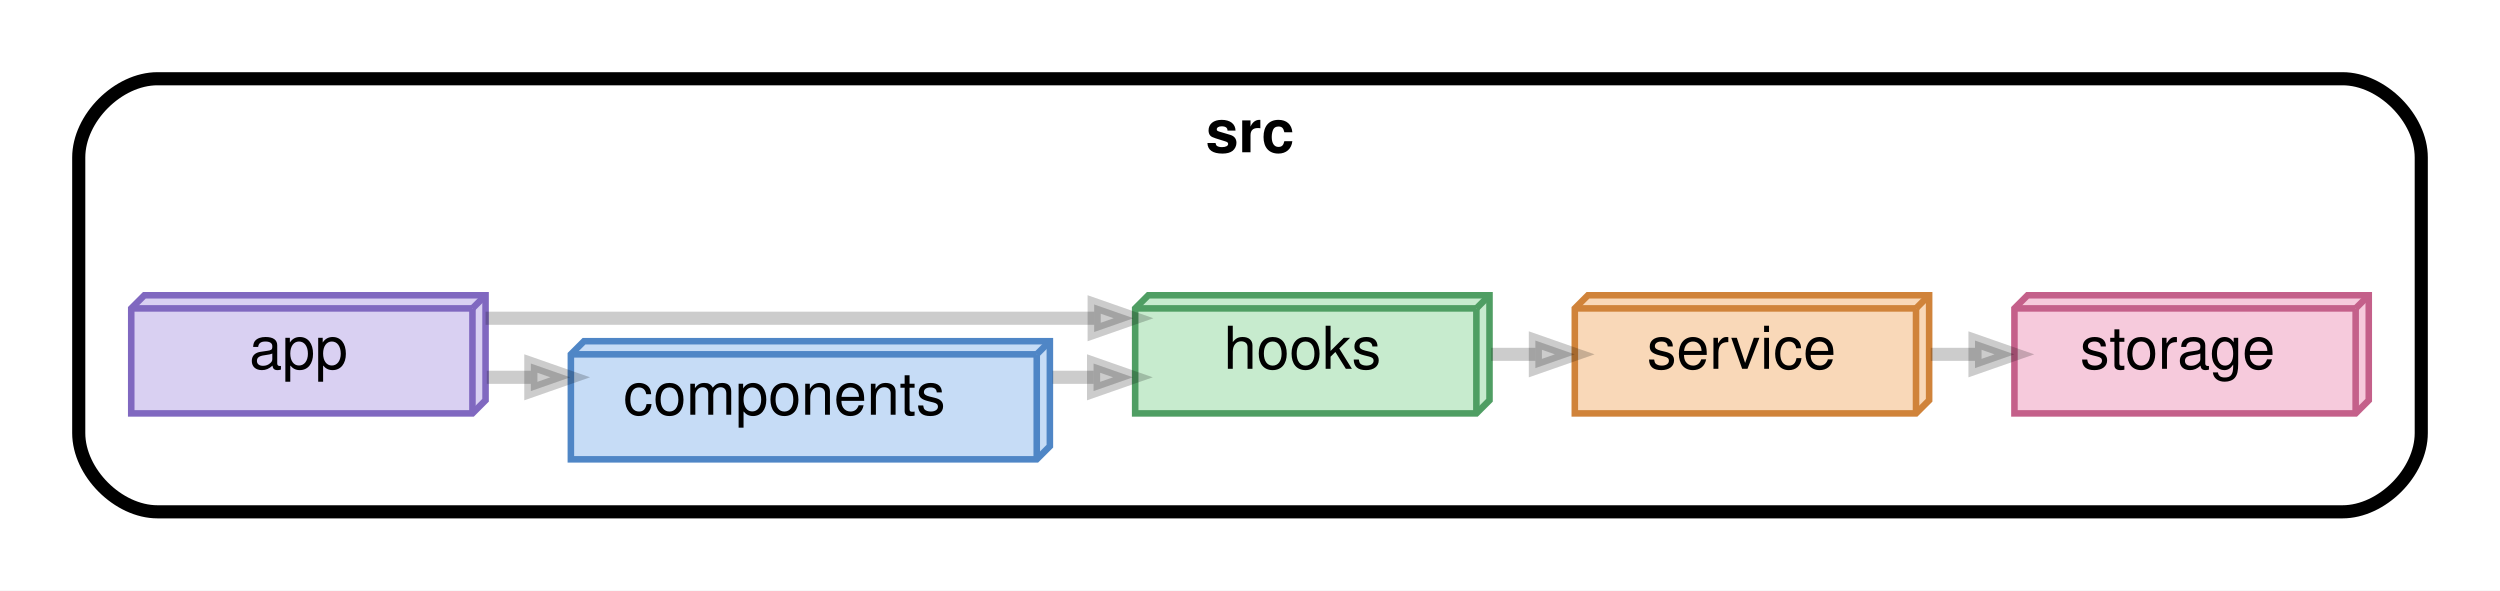
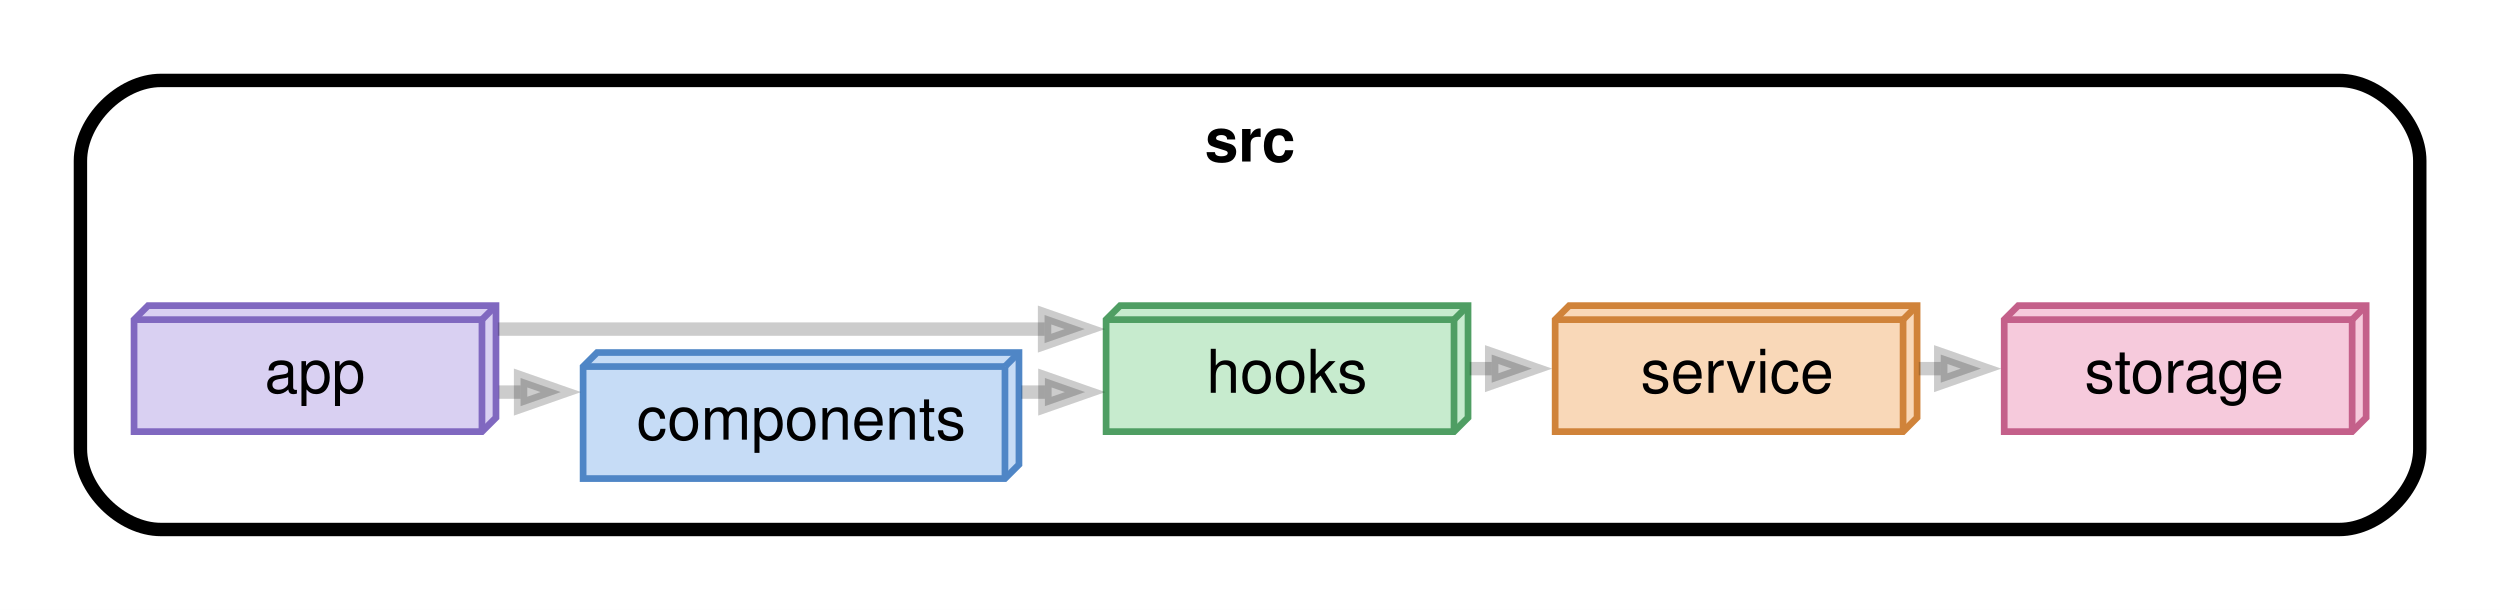
- <svg xmlns="http://www.w3.org/2000/svg" xmlns:xlink="http://www.w3.org/1999/xlink" width="381pt" height="90pt" viewBox="0.00 0.00 381.00 90.00">
-   <g id="graph0" class="graph" transform="scale(1 1) rotate(0) translate(4 86)">
-     <polygon fill="white" stroke="transparent" points="-4,4 -4,-86 377,-86 377,4 -4,4" />
+ <svg xmlns="http://www.w3.org/2000/svg" xmlns:xlink="http://www.w3.org/1999/xlink" width="373pt" height="91pt" viewBox="0.00 0.00 373.00 91.00">
+   <g id="graph0" class="graph" transform="scale(1 1) rotate(0) translate(4 87)">
+     <polygon fill="white" stroke="none" points="-4,4 -4,-87 369.03,-87 369.03,4 -4,4" />
    <g id="clust1" class="cluster">
-       <path fill="#ffffff" stroke="black" stroke-width="2" d="M20,-8C20,-8 353,-8 353,-8 359,-8 365,-14 365,-20 365,-20 365,-62 365,-62 365,-68 359,-74 353,-74 353,-74 20,-74 20,-74 14,-74 8,-68 8,-62 8,-62 8,-20 8,-20 8,-14 14,-8 20,-8" />
-       <text text-anchor="middle" x="186.5" y="-62.8" font-family="Helvetica,sans-Serif" font-weight="bold" font-size="9.00">src
-             </text>
+       <path fill="#ffffff" stroke="black" stroke-width="2" d="M20,-8C20,-8 345.03,-8 345.03,-8 351.03,-8 357.03,-14 357.03,-20 357.03,-20 357.03,-63 357.03,-63 357.03,-69 351.03,-75 345.03,-75 345.03,-75 20,-75 20,-75 14,-75 8,-69 8,-63 8,-63 8,-20 8,-20 8,-14 14,-8 20,-8" />
+       <text xml:space="preserve" text-anchor="middle" x="182.51" y="-62.9" font-family="Helvetica,sans-Serif" font-weight="bold" font-size="9.00">src</text>
    </g>
    <g id="node1" class="node">
      <g id="a_node1">
        <a xlink:href="src/app" xlink:title="app">
-           <polygon fill="#d9d0f2" stroke="#8068c0" points="70,-41 18,-41 16,-39 16,-23 68,-23 70,-25 70,-41" />
-           <polyline fill="none" stroke="#8068c0" points="68,-39 16,-39 " />
-           <polyline fill="none" stroke="#8068c0" points="68,-39 68,-23 " />
-           <polyline fill="none" stroke="#8068c0" points="68,-39 70,-41 " />
-           <text text-anchor="start" x="34" y="-29.8" font-family="Helvetica,sans-Serif" font-size="9.00">app
-                     </text>
+           <polygon fill="#d9d0f2" stroke="#8068c0" points="70,-41.4 18.09,-41.4 16,-39.31 16,-22.6 67.91,-22.6 70,-24.69 70,-41.4" />
+           <polyline fill="none" stroke="#8068c0" points="67.91,-39.31 16,-39.31" />
+           <polyline fill="none" stroke="#8068c0" points="67.91,-39.31 67.91,-22.6" />
+           <polyline fill="none" stroke="#8068c0" points="67.91,-39.31 70,-41.4" />
+           <text xml:space="preserve" text-anchor="start" x="35.49" y="-28.4" font-family="Helvetica,sans-Serif" font-size="9.00">app</text>
        </a>
      </g>
    </g>
    <g id="node2" class="node">
      <g id="a_node2">
        <a xlink:href="src/components" xlink:title="components">
-           <polygon fill="#c6dcf6" stroke="#4f86c6" points="156,-34 85,-34 83,-32 83,-16 154,-16 156,-18 156,-34" />
-           <polyline fill="none" stroke="#4f86c6" points="154,-32 83,-32 " />
-           <polyline fill="none" stroke="#4f86c6" points="154,-32 154,-16 " />
-           <polyline fill="none" stroke="#4f86c6" points="154,-32 156,-34 " />
-           <text text-anchor="start" x="91" y="-22.8" font-family="Helvetica,sans-Serif" font-size="9.00">
-                         components
-                     </text>
+           <polygon fill="#c6dcf6" stroke="#4f86c6" points="148.03,-34.4 85.09,-34.4 83,-32.31 83,-15.6 145.94,-15.6 148.03,-17.69 148.03,-34.4" />
+           <polyline fill="none" stroke="#4f86c6" points="145.94,-32.31 83,-32.31" />
+           <polyline fill="none" stroke="#4f86c6" points="145.94,-32.31 145.94,-15.6" />
+           <polyline fill="none" stroke="#4f86c6" points="145.94,-32.31 148.03,-34.4" />
+           <text xml:space="preserve" text-anchor="start" x="91" y="-21.4" font-family="Helvetica,sans-Serif" font-size="9.00">components</text>
        </a>
      </g>
    </g>
    <g id="edge1" class="edge">
-       <path fill="none" stroke="#000000" stroke-width="2" stroke-opacity="0.2" d="M70.19,-28.5C70.19,-28.5 76.9,-28.5 76.9,-28.5" />
-       <polygon fill="#000000" fill-opacity="0.2" stroke="#000000" stroke-width="2" stroke-opacity="0.2" points="76.9,-30.6 82.9,-28.5 76.9,-26.4 76.9,-30.6" />
+       <path fill="none" stroke="#000000" stroke-width="2" stroke-opacity="0.2" d="M70.41,-28.5C70.41,-28.5 73.67,-28.5 73.67,-28.5" />
+       <polygon fill="#000000" fill-opacity="0.2" stroke="#000000" stroke-width="2" stroke-opacity="0.2" points="73.67,-30.6 79.67,-28.5 73.67,-26.4 73.67,-30.6" />
    </g>
    <g id="node3" class="node">
      <g id="a_node3">
        <a xlink:href="src/hooks" xlink:title="hooks">
-           <polygon fill="#c7ebce" stroke="#4f9e63" points="223,-41 171,-41 169,-39 169,-23 221,-23 223,-25 223,-41" />
-           <polyline fill="none" stroke="#4f9e63" points="221,-39 169,-39 " />
-           <polyline fill="none" stroke="#4f9e63" points="221,-39 221,-23 " />
-           <polyline fill="none" stroke="#4f9e63" points="221,-39 223,-41 " />
-           <text text-anchor="start" x="182.5" y="-29.8" font-family="Helvetica,sans-Serif" font-size="9.00">
-                         hooks
-                     </text>
+           <polygon fill="#c7ebce" stroke="#4f9e63" points="215.03,-41.4 163.12,-41.4 161.03,-39.31 161.03,-22.6 212.94,-22.6 215.03,-24.69 215.03,-41.4" />
+           <polyline fill="none" stroke="#4f9e63" points="212.94,-39.31 161.03,-39.31" />
+           <polyline fill="none" stroke="#4f9e63" points="212.94,-39.31 212.94,-22.6" />
+           <polyline fill="none" stroke="#4f9e63" points="212.94,-39.31 215.03,-41.4" />
+           <text xml:space="preserve" text-anchor="start" x="176.02" y="-28.4" font-family="Helvetica,sans-Serif" font-size="9.00">hooks</text>
        </a>
      </g>
    </g>
    <g id="edge2" class="edge">
-       <path fill="none" stroke="#000000" stroke-width="2" stroke-opacity="0.2" d="M70,-37.5C70,-37.5 162.75,-37.5 162.75,-37.5" />
-       <polygon fill="#000000" fill-opacity="0.2" stroke="#000000" stroke-width="2" stroke-opacity="0.2" points="162.75,-39.6 168.75,-37.5 162.75,-35.4 162.75,-39.6" />
+       <path fill="none" stroke="#000000" stroke-width="2" stroke-opacity="0.2" d="M70.28,-37.9C70.28,-37.9 151.85,-37.9 151.85,-37.9" />
+       <polygon fill="#000000" fill-opacity="0.2" stroke="#000000" stroke-width="2" stroke-opacity="0.2" points="151.85,-40 157.85,-37.9 151.85,-35.8 151.85,-40" />
    </g>
    <g id="edge3" class="edge">
-       <path fill="none" stroke="#000000" stroke-width="2" stroke-opacity="0.2" d="M156.41,-28.5C156.41,-28.5 162.66,-28.5 162.66,-28.5" />
-       <polygon fill="#000000" fill-opacity="0.2" stroke="#000000" stroke-width="2" stroke-opacity="0.2" points="162.66,-30.6 168.66,-28.5 162.66,-26.4 162.66,-30.6" />
+       <path fill="none" stroke="#000000" stroke-width="2" stroke-opacity="0.2" d="M148.38,-28.5C148.38,-28.5 151.9,-28.5 151.9,-28.5" />
+       <polygon fill="#000000" fill-opacity="0.2" stroke="#000000" stroke-width="2" stroke-opacity="0.2" points="151.9,-30.6 157.9,-28.5 151.9,-26.4 151.9,-30.6" />
    </g>
    <g id="node4" class="node">
      <g id="a_node4">
        <a xlink:href="src/service" xlink:title="service">
-           <polygon fill="#f9d8b8" stroke="#d0833a" points="290,-41 238,-41 236,-39 236,-23 288,-23 290,-25 290,-41" />
-           <polyline fill="none" stroke="#d0833a" points="288,-39 236,-39 " />
-           <polyline fill="none" stroke="#d0833a" points="288,-39 288,-23 " />
-           <polyline fill="none" stroke="#d0833a" points="288,-39 290,-41 " />
-           <text text-anchor="start" x="247" y="-29.8" font-family="Helvetica,sans-Serif" font-size="9.00">
-                         service
-                     </text>
+           <polygon fill="#f9d8b8" stroke="#d0833a" points="282.03,-41.4 230.12,-41.4 228.03,-39.31 228.03,-22.6 279.94,-22.6 282.03,-24.69 282.03,-41.4" />
+           <polyline fill="none" stroke="#d0833a" points="279.94,-39.31 228.03,-39.31" />
+           <polyline fill="none" stroke="#d0833a" points="279.94,-39.31 279.94,-22.6" />
+           <polyline fill="none" stroke="#d0833a" points="279.94,-39.31 282.03,-41.4" />
+           <text xml:space="preserve" text-anchor="start" x="240.78" y="-28.4" font-family="Helvetica,sans-Serif" font-size="9.00">service</text>
        </a>
      </g>
    </g>
    <g id="edge4" class="edge">
-       <path fill="none" stroke="#000000" stroke-width="2" stroke-opacity="0.2" d="M223.25,-32C223.25,-32 229.99,-32 229.99,-32" />
-       <polygon fill="#000000" fill-opacity="0.2" stroke="#000000" stroke-width="2" stroke-opacity="0.2" points="229.99,-34.1 235.99,-32 229.99,-29.9 229.99,-34.1" />
+       <path fill="none" stroke="#000000" stroke-width="2" stroke-opacity="0.2" d="M215.28,-32C215.28,-32 218.56,-32 218.56,-32" />
+       <polygon fill="#000000" fill-opacity="0.2" stroke="#000000" stroke-width="2" stroke-opacity="0.2" points="218.56,-34.1 224.56,-32 218.56,-29.9 218.56,-34.1" />
    </g>
    <g id="node5" class="node">
      <g id="a_node5">
        <a xlink:href="src/storage" xlink:title="storage">
-           <polygon fill="#f6cadc" stroke="#c4608a" points="357,-41 305,-41 303,-39 303,-23 355,-23 357,-25 357,-41" />
-           <polyline fill="none" stroke="#c4608a" points="355,-39 303,-39 " />
-           <polyline fill="none" stroke="#c4608a" points="355,-39 355,-23 " />
-           <polyline fill="none" stroke="#c4608a" points="355,-39 357,-41 " />
-           <text text-anchor="start" x="313" y="-29.8" font-family="Helvetica,sans-Serif" font-size="9.00">
-                         storage
-                     </text>
+           <polygon fill="#f6cadc" stroke="#c4608a" points="349.03,-41.4 297.12,-41.4 295.03,-39.31 295.03,-22.6 346.94,-22.6 349.03,-24.69 349.03,-41.4" />
+           <polyline fill="none" stroke="#c4608a" points="346.94,-39.31 295.03,-39.31" />
+           <polyline fill="none" stroke="#c4608a" points="346.94,-39.31 346.94,-22.6" />
+           <polyline fill="none" stroke="#c4608a" points="346.94,-39.31 349.03,-41.4" />
+           <text xml:space="preserve" text-anchor="start" x="307.02" y="-28.4" font-family="Helvetica,sans-Serif" font-size="9.00">storage</text>
        </a>
      </g>
    </g>
    <g id="edge5" class="edge">
-       <path fill="none" stroke="#000000" stroke-width="2" stroke-opacity="0.2" d="M290.25,-32C290.25,-32 296.99,-32 296.99,-32" />
-       <polygon fill="#000000" fill-opacity="0.2" stroke="#000000" stroke-width="2" stroke-opacity="0.2" points="296.99,-34.1 302.99,-32 296.99,-29.9 296.99,-34.1" />
+       <path fill="none" stroke="#000000" stroke-width="2" stroke-opacity="0.2" d="M282.28,-32C282.28,-32 285.56,-32 285.56,-32" />
+       <polygon fill="#000000" fill-opacity="0.2" stroke="#000000" stroke-width="2" stroke-opacity="0.2" points="285.56,-34.1 291.56,-32 285.56,-29.9 285.56,-34.1" />
    </g>
  </g>
</svg>
